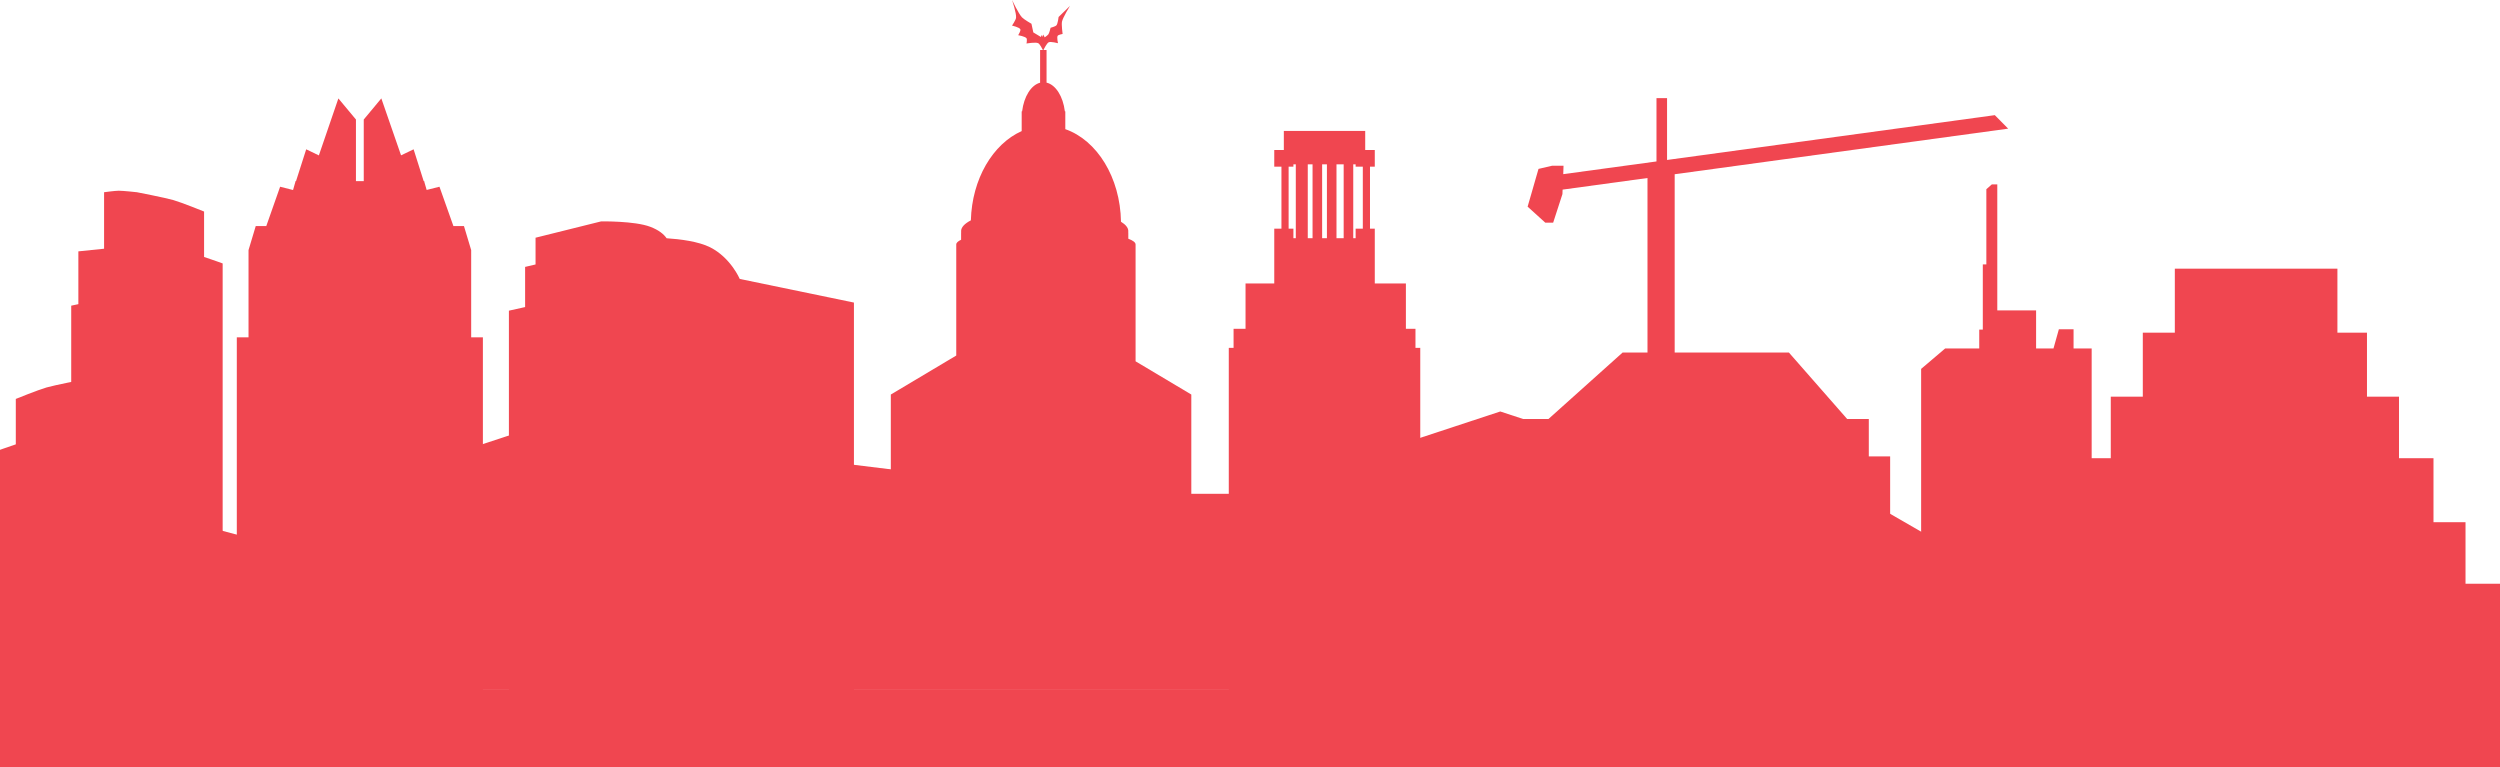
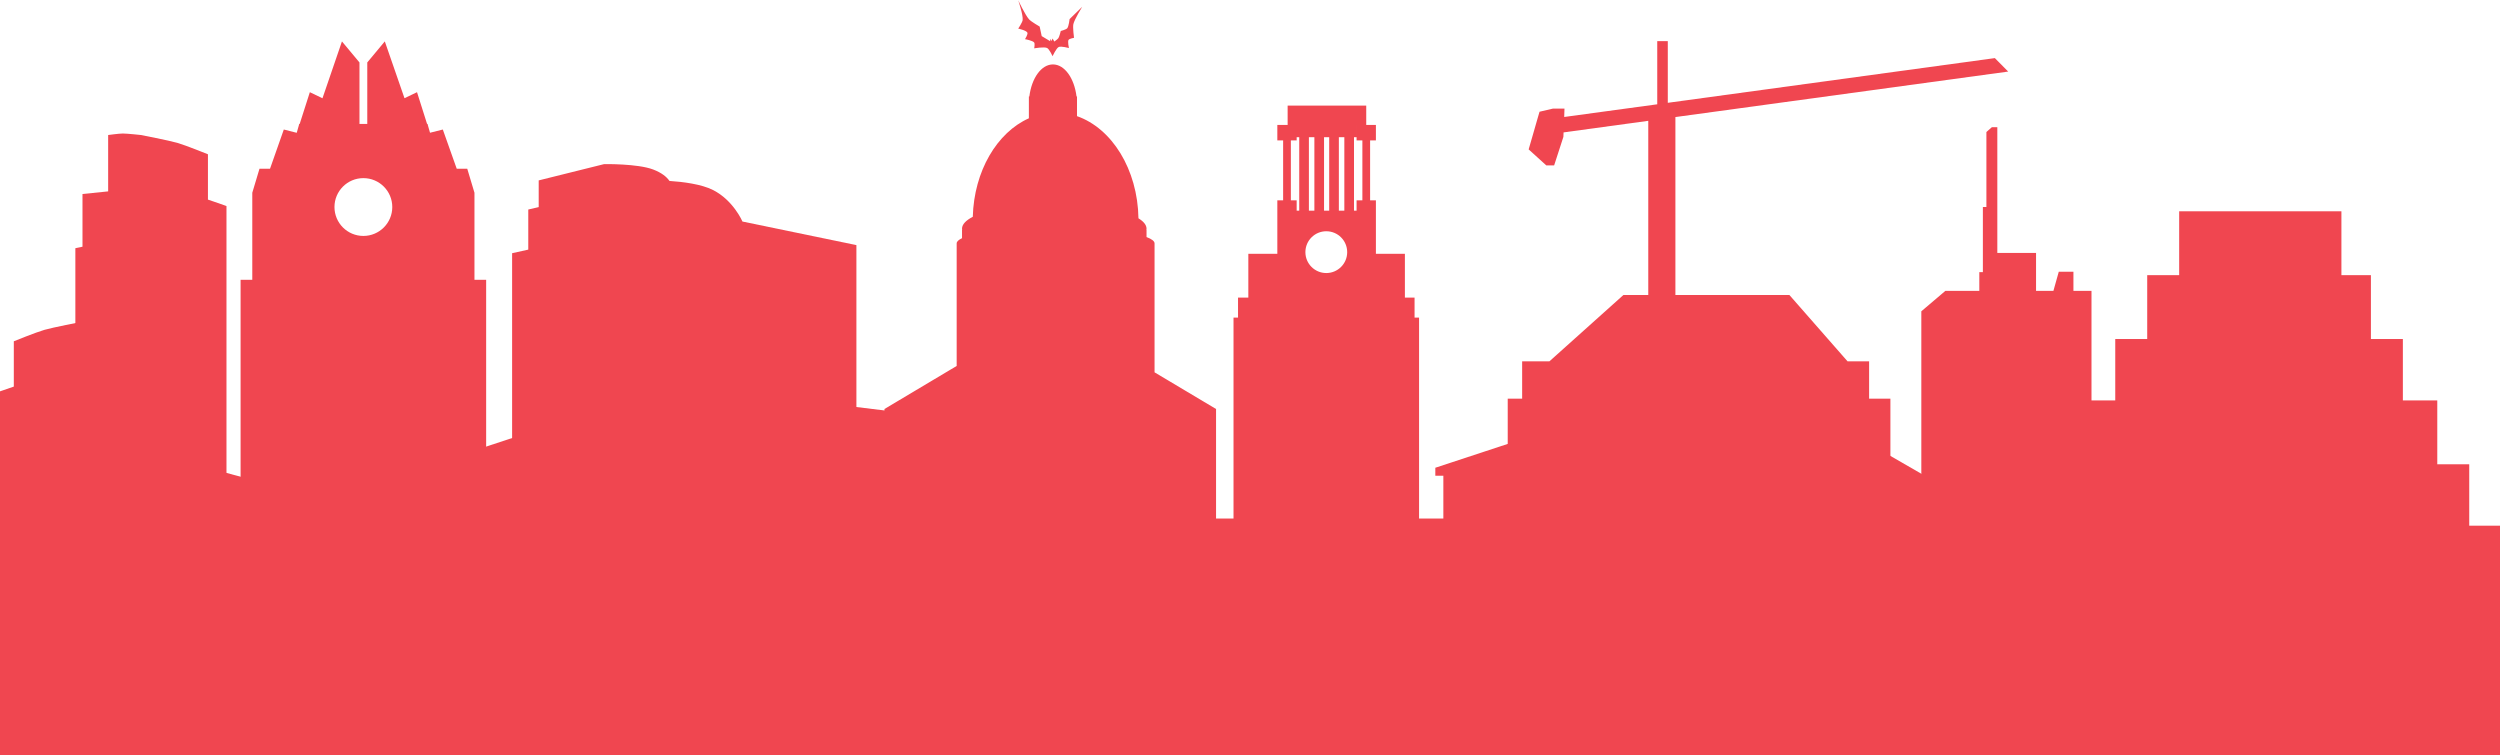
- <svg xmlns="http://www.w3.org/2000/svg" version="1.1" id="Layer_1" x="0px" y="0px" width="1549.688px" height="475.374px" viewBox="2.667 0.626 1549.688 475.374" enable-background="new 2.667 0.626 1549.688 475.374" xml:space="preserve">
-   <g id="Welcome">
-     <g id="skyline">
-       <path id="tower" fill="#F04650" d="M880.084,216.252v-11.821h-5.935v-28.076h-19.287V142.37h-2.968    V103.95h2.968V93.606h-5.935V81.785h-50.444v11.821h-5.935v10.344H797v38.419h-4.451v33.986h-17.804v28.076h-7.419v11.821h-2.967    v295.533h118.692V216.252H880.084L880.084,216.252z M813.32,102.473h2.967v45.808h-2.967V102.473z M831.124,102.473h4.45v45.808    h-4.45V102.473z M822.222,102.473h2.968v45.808h-2.968V102.473z M842.993,94.257v9.693h4.451v38.419h-4.451v5.911h-1.483v-45.808    h1.483V94.257L842.993,94.257z M801.451,103.95h2.967v-1.478h1.483v45.808h-1.483v-5.911h-2.967V103.95z M823.705,198.923    c7.375,0,13.354-5.975,13.354-13.345s-5.979-13.345-13.354-13.345c-7.374,0-13.353,5.975-13.353,13.345    S816.331,198.923,823.705,198.923z" />
-       <path id="filler" fill="#F04650" d="M140.687,502.029V163.921c0,0-5.613-2.051-11.514-4.012v-28.154    c0,0-13.836-5.61-19.041-7.105c-5.202-1.497-22.58-4.865-22.58-4.865s-8.47-0.934-11.294-0.934c-2.269,0-9.075,0.934-9.075,0.934    v35.015l-15.94,1.641v32.721c-2.529,0.523-4.429,0.94-4.429,0.94v311.929h40.738" />
-       <path id="filler_1_" fill="#F04650" d="M0.948,512.187V280.078c0,0,5.614-2.051,11.514-4.012v-28.154    c0,0,13.836-5.61,19.041-7.105c5.202-1.497,22.58-4.865,22.58-4.865s8.47-0.934,11.293-0.934c2.269,0,9.076,0.934,9.076,0.934    v35.015l15.94,1.64v32.722c2.529,0.522,4.429,0.939,4.429,0.939v205.929H54.083H0.948z" />
-       <path id="filler_2_" fill="#F04650" d="M442.912,153.94c-7.242-3.669-18.737-5.083-27.025-5.626    c-1.776-2.569-4.876-5.1-10.129-7.104c-9.694-3.701-30.46-3.351-30.46-3.351l-40.657,10.12v16.583l-6.475,1.509v24.901    l-10.042,2.233v318.73h213.878V188.183l-70.791-14.653C461.211,173.53,455.632,160.383,442.912,153.94z" />
-       <path id="chase" fill="#F04650" d="M225.729,164.467c8.692,0,15.738-7.042,15.738-15.729    s-7.046-15.729-15.738-15.729c-8.692,0-15.739,7.042-15.739,15.729S217.036,164.467,225.729,164.467z M294.736,209.714v-54.067    l-4.473-14.899h-6.538l-8.646-24.376l-7.944,2.002l-1.454-5.057v-0.398h-0.381l-6.25-19.738l-7.782,3.736L239.04,61.623    l-10.89,13.087v38.209h-4.842V74.71l-10.889-13.067l-12.096,35.313l-7.849-3.774l-6.316,19.738h-0.381v0.397l-1.455,5.094    l-8.018-2.039l-8.57,24.376h-6.539l-4.473,14.899v54.067h-7.264v301.273H302V209.714H294.736" />
-       <path id="pyramid" fill="#F04650" d="M1530.978,362.472v-38.146h-19.852v-39.67h-21.378v-38.146    h-19.852V206.84h-18.324v-39.67h-100.783v39.67h-19.851v39.671h-19.852v38.146h-21.378v39.67h-19.852v38.146h-21.378V512h303.876    V362.472H1530.978" />
-       <path id="filler_3_" fill="#F04650" d="M1288.016,204.721h-9.107l-3.334,11.898h-10.782v-23.593    h-24.054v-78.1h-3.383l-3.399,2.983v46.608h-2.195v40.423h-2.212v11.678h-21.11l-14.913,12.677v244.298h-1.968v38.32h107.68    V216.619h-11.222V204.721z" />
-       <path id="crane" fill="#F04650" d="M1040.762,219.16h70.804l36.117,41.197h13.409v23.192h13.229    v83.535h19.99v30.73h3.481v71.345H936.596v-185.61h8.962v-23.192h16.958l45.955-41.197h15.436V110.966l-52.625,7.198l-0.102,2.772    l-5.742,17.705h-4.897l-10.944-9.922l2.297-7.928l2.838-9.874l1.621-5.594l8.343-1.945h7.161l-0.169,5.204l57.793-7.879V61.451    h6.553v38.328l203.172-27.773l8.275,8.366l-206.718,28.259V219.16z" />
-       <path id="capitol" fill="#F04650" d="M649.124,31.626H647.4v20.271    c-5.581,1.451-10.029,8.584-11.146,17.735h-0.271v12.254c-17.841,7.933-30.805,29.589-31.503,55.335    c-3.857,1.993-6.051,4.269-6.051,6.685c0,0.252,0.025,0.502,0.072,0.75h-0.072v4.584c-1.938,0.916-3.004,1.897-3.004,2.918v68.853    l-40.558,24.177v61.52H427.188v117.037V282.701h4.506v-4.502l-68.347-22.507L295,278.199v4.502h4.506v141.045h-3.004v4.502    h702.996v-4.502h-3.005V282.701H1001v-4.502l-68.347-22.507l-68.347,22.507v4.502h4.506v24.008H741.132v-61.52l-34.549-20.596    v-72.435c0-1.262-1.61-2.463-4.507-3.555v-3.948h-0.071c0.046-0.248,0.071-0.498,0.071-0.75c0-2.077-1.628-4.048-4.533-5.828    c-0.452-27.552-14.944-50.583-34.521-57.389V69.632h-0.272c-1.129-9.262-5.673-16.458-11.349-17.786l0,0v-20.22h-1.917    c0.526-1.098,2.11-4.242,3.264-4.788c1.303-0.616,5.734,0.574,5.734,0.574s-0.825-3.634-0.191-4.592    c0.451-0.681,3.059-1.148,3.059-1.148s-0.783-5.78-0.382-7.653c0.572-2.678,4.97-9.758,4.97-9.758l-7.073,6.888    c0,0-0.466,4.157-1.338,5.166c-0.645,0.746-3.632,1.531-3.632,1.531s-0.741,3.144-1.338,4.018    c-0.421,0.617-2.294,1.913-2.294,1.913l-0.955-1.722l-0.574,1.403l-0.765-1.211v1.339l-4.778-2.87l-1.147-5.357    c0,0-4.709-2.704-5.925-4.018C634.021,9.078,630,0.626,630,0.626s2.852,8.278,2.485,11.097C632.311,13.06,630,16.507,630,16.507    s4.611,0.994,5.161,2.296c0.376,0.893-1.338,3.636-1.338,3.636s4.375,0.783,5.161,1.913c0.464,0.667,0,3.253,0,3.253    s5.65-1.028,7.264-0.191C647.239,27.927,648.631,30.622,649.124,31.626z" />
-       <rect id="Rectangle-4" x="47" y="428" fill="#F04650" width="1250" height="84">
- 		</rect>
-       <rect id="Rectangle-5" x="1092.748" y="333.609" transform="matrix(-0.866 -0.5 0.5 -0.866 1999.819 1346.068)" fill="#F04650" width="175" height="143">
- 		</rect>
-       <rect id="Rectangle-5-Copy-4" x="88.303" y="341.624" transform="matrix(-0.9659 -0.2588 0.2588 -0.9659 238.6909 857.6718)" fill="#F04650" width="175" height="143">
- 		</rect>
-       <rect id="Rectangle-5-Copy-3" x="853.989" y="408.409" fill="#F04650" width="167.213" height="84">
- 		</rect>
-       <rect id="Rectangle-5-Copy" x="437.709" y="284.925" transform="matrix(-0.9925 -0.1219 0.1219 -0.9925 948.1993 750.6296)" fill="#F04650" width="118.692" height="122.785">
- 		</rect>
-     </g>
-   </g>
+ <svg xmlns="http://www.w3.org/2000/svg" version="1.1" id="Layer_1" x="0px" y="0px" width="1600px" height="483px" viewBox="0 0 1600 483" enable-background="new 0 0 1600 483" xml:space="preserve">
+   <path fill="#F04650" d="M905.319,203.268v-12.783h-6.185v-28.039h-18.556v-24.331v-9.896h-3.712V89.872h3.712v-9.897h-6.187v-12.37  h-50.305v12.37h-6.597v9.897h3.71v38.347h-3.71v9.896v24.331h-18.556v28.039h-6.597v12.783h-2.887v236.271h118.754V203.268H905.319z   M856.87,87.81h3.504v47.007h-3.504V87.81z M847.386,87.81h3.298v47.007h-3.298V87.81z M837.695,87.81h3.506v47.007h-3.506V87.81z   M831.51,134.817h-1.648v-6.598h-3.711V89.872h3.711V87.81h1.648V134.817z M848.828,174.75c-7.387,0-13.375-5.988-13.375-13.375  S841.441,148,848.828,148s13.375,5.988,13.375,13.375S856.215,174.75,848.828,174.75z M871.921,128.219h-3.712v6.598h-1.649V87.81  h1.648v-7.835h0.001v9.897h3.712V128.219z" />
+   <path id="filler" fill="#F04650" d="M144.945,480.223V131.882c0,0-5.784-2.113-11.863-4.134V98.742c0,0-14.255-5.78-19.617-7.32  c-5.359-1.542-23.263-5.013-23.263-5.013s-8.726-0.961-11.635-0.961c-2.338,0-9.35,0.961-9.35,0.961v36.074l-16.423,1.69v33.711  c-2.606,0.539-4.563,0.969-4.563,0.969v321.369h41.971" />
+   <path id="filler_1_" fill="#F04650" d="M-3.023,490.688V251.555c0,0,5.784-2.113,11.863-4.134v-29.006c0,0,14.255-5.78,19.617-7.32  c5.359-1.542,23.263-5.012,23.263-5.012s8.726-0.962,11.635-0.962c2.338,0,9.35,0.962,9.35,0.962v36.074l16.423,1.69v33.712  c2.606,0.538,4.563,0.969,4.563,0.969v212.16H51.72H-3.023L-3.023,490.688z" />
+   <path id="filler_2_" fill="#F04650" d="M456.316,121.599c-7.462-3.78-19.305-5.236-27.844-5.796  c-1.83-2.647-5.023-5.254-10.435-7.32c-9.988-3.812-31.382-3.452-31.382-3.452l-41.888,10.426v17.085l-6.671,1.556v25.655  l-10.346,2.301v328.376h220.351V156.878l-72.934-15.097C475.169,141.781,469.421,128.237,456.316,121.599L456.316,121.599  L456.316,121.599z" />
+   <path id="pyramid" fill="#F04650" d="M1580.311,336.441v-39.299h-20.451v-40.872h-22.025v-39.299h-20.452V176.1h-18.879v-40.872  H1394.67V176.1h-20.452v40.871h-20.452v39.299h-22.025v40.872h-20.451v39.299h-22.025v154.054h313.072V336.441H1580.311" />
+   <path id="filler_3_" fill="#F04650" d="M1326.996,173.917h-9.383l-3.435,12.258h-11.109v-24.307h-24.781V81.405h-3.485l-3.502,3.073  v48.02h-2.262v41.646h-2.279v12.031h-21.749l-15.364,13.061v251.692h-2.028v39.479h110.939V186.175h-11.562V173.917  L1326.996,173.917z" />
+   <path id="crane" fill="#F04650" d="M1072.259,188.792h72.947l37.21,42.444h13.815v23.895h13.63v86.062h20.595v31.66h3.587v73.505  H964.941V255.131h9.232v-23.895h17.472l47.346-42.444h15.902V77.324l-54.218,7.417l-0.104,2.856l-5.916,18.24h-5.046l-11.275-10.223  l2.367-8.168l2.923-10.173l1.67-5.763l8.596-2.004h7.378l-0.174,5.362l59.542-8.118v-40.44h6.751v39.488l209.32-28.614l8.526,8.619  l-212.975,29.115V188.792L1072.259,188.792z" />
+   <path id="capitol" fill="#F04650" d="M1074.342,304.491v-5.129l-77.867-25.642l-77.867,25.642v5.129h5.135v27.352H778.275v-70.089  l-39.361-23.465v-82.524c0-1.438-1.834-2.807-5.134-4.05v-4.498h-0.082c0.053-0.282,0.082-0.568,0.082-0.855  c0-2.366-1.855-4.612-5.165-6.64c-0.515-31.39-17.026-57.629-39.33-65.383V61.743h-0.311c-1.427-11.705-7.641-20.514-15.092-20.514  s-13.666,8.809-15.093,20.514h-0.31v13.961c-20.326,9.038-35.096,33.711-35.891,63.043c-4.396,2.27-6.894,4.863-6.894,7.616  c0,0.287,0.028,0.573,0.082,0.855h-0.082v5.222c-2.208,1.043-3.423,2.161-3.423,3.325v78.443l-46.207,27.545v70.089H420.601v133.341  V304.491h5.134v-5.129l-77.867-25.642L270,299.362v5.129h5.134v160.692h-3.423v5.128h800.919v-5.128h-3.423V304.491H1074.342  L1074.342,304.491z M651.664,0.214c0,0,3.249,9.431,2.831,12.643c-0.198,1.522-2.831,5.45-2.831,5.45s5.254,1.132,5.88,2.616  c0.429,1.017-1.524,4.142-1.524,4.142s4.984,0.892,5.88,2.18c0.528,0.76,0,3.706,0,3.706s6.438-1.172,8.275-0.218  c1.395,0.724,3.484,5.232,3.484,5.232s2.323-5.13,3.92-5.886c1.484-0.702,6.533,0.654,6.533,0.654s-0.94-4.14-0.218-5.231  c0.514-0.776,3.484-1.308,3.484-1.308s-0.892-6.585-0.436-8.719c0.652-3.051,5.662-11.117,5.662-11.117l-8.058,7.847  c0,0-0.531,4.736-1.524,5.886c-0.734,0.85-4.138,1.744-4.138,1.744s-0.845,3.581-1.524,4.578c-0.479,0.703-2.613,2.18-2.613,2.18  l-1.089-1.962l-0.653,1.599l-0.871-1.38v1.525l-5.444-3.27l-1.307-6.104c0,0-5.366-3.081-6.751-4.578  C656.246,9.843,651.664,0.214,651.664,0.214L651.664,0.214z" />
+   <rect id="Rectangle-4" x="48.422" y="403.953" fill="#F04650" width="1287.83" height="86.542" />
+   <path id="Rectangle-5" fill="#F04650" d="M1174.729,271.5l156.142,90.148l-73.664,127.59l-156.142-90.148L1174.729,271.5  L1174.729,271.5z" />
+   <path id="Rectangle-5-Copy-4" fill="#F04650" d="M113.113,294.141l174.153,46.664l-38.131,142.308L74.982,436.448L113.113,294.141  L113.113,294.141z" />
+   <rect id="Rectangle-5-Copy-3" x="879.834" y="383.77" fill="#F04650" width="172.274" height="86.542" />
+   <path id="Rectangle-5-Copy" fill="#F04650" d="M459.119,249.568l121.373,14.902l-15.417,125.559l-121.372-14.902L459.119,249.568  L459.119,249.568z" />
+   <path fill="#F04650" d="M303.656,179.061v-55.703l-4.609-15.35h-6.735l-8.908-25.114l-8.185,2.063l-1.498-5.209v-0.41h-0.393  l-6.438-20.335l-8.018,3.849l-12.598-36.363l-11.22,13.482v39.366h-4.989V39.971l-11.218-13.463L206.385,62.89l-8.086-3.888  l-6.507,20.335h-0.393v0.409l-1.5,5.248l-8.261-2.101l-8.83,25.114h-6.737l-4.609,15.35v55.703h-7.484v310.392h157.16V179.061  H303.656z M232.56,151c-10.217,0-18.5-8.283-18.5-18.5s8.283-18.5,18.5-18.5s18.5,8.283,18.5,18.5S242.777,151,232.56,151z" />
</svg>
